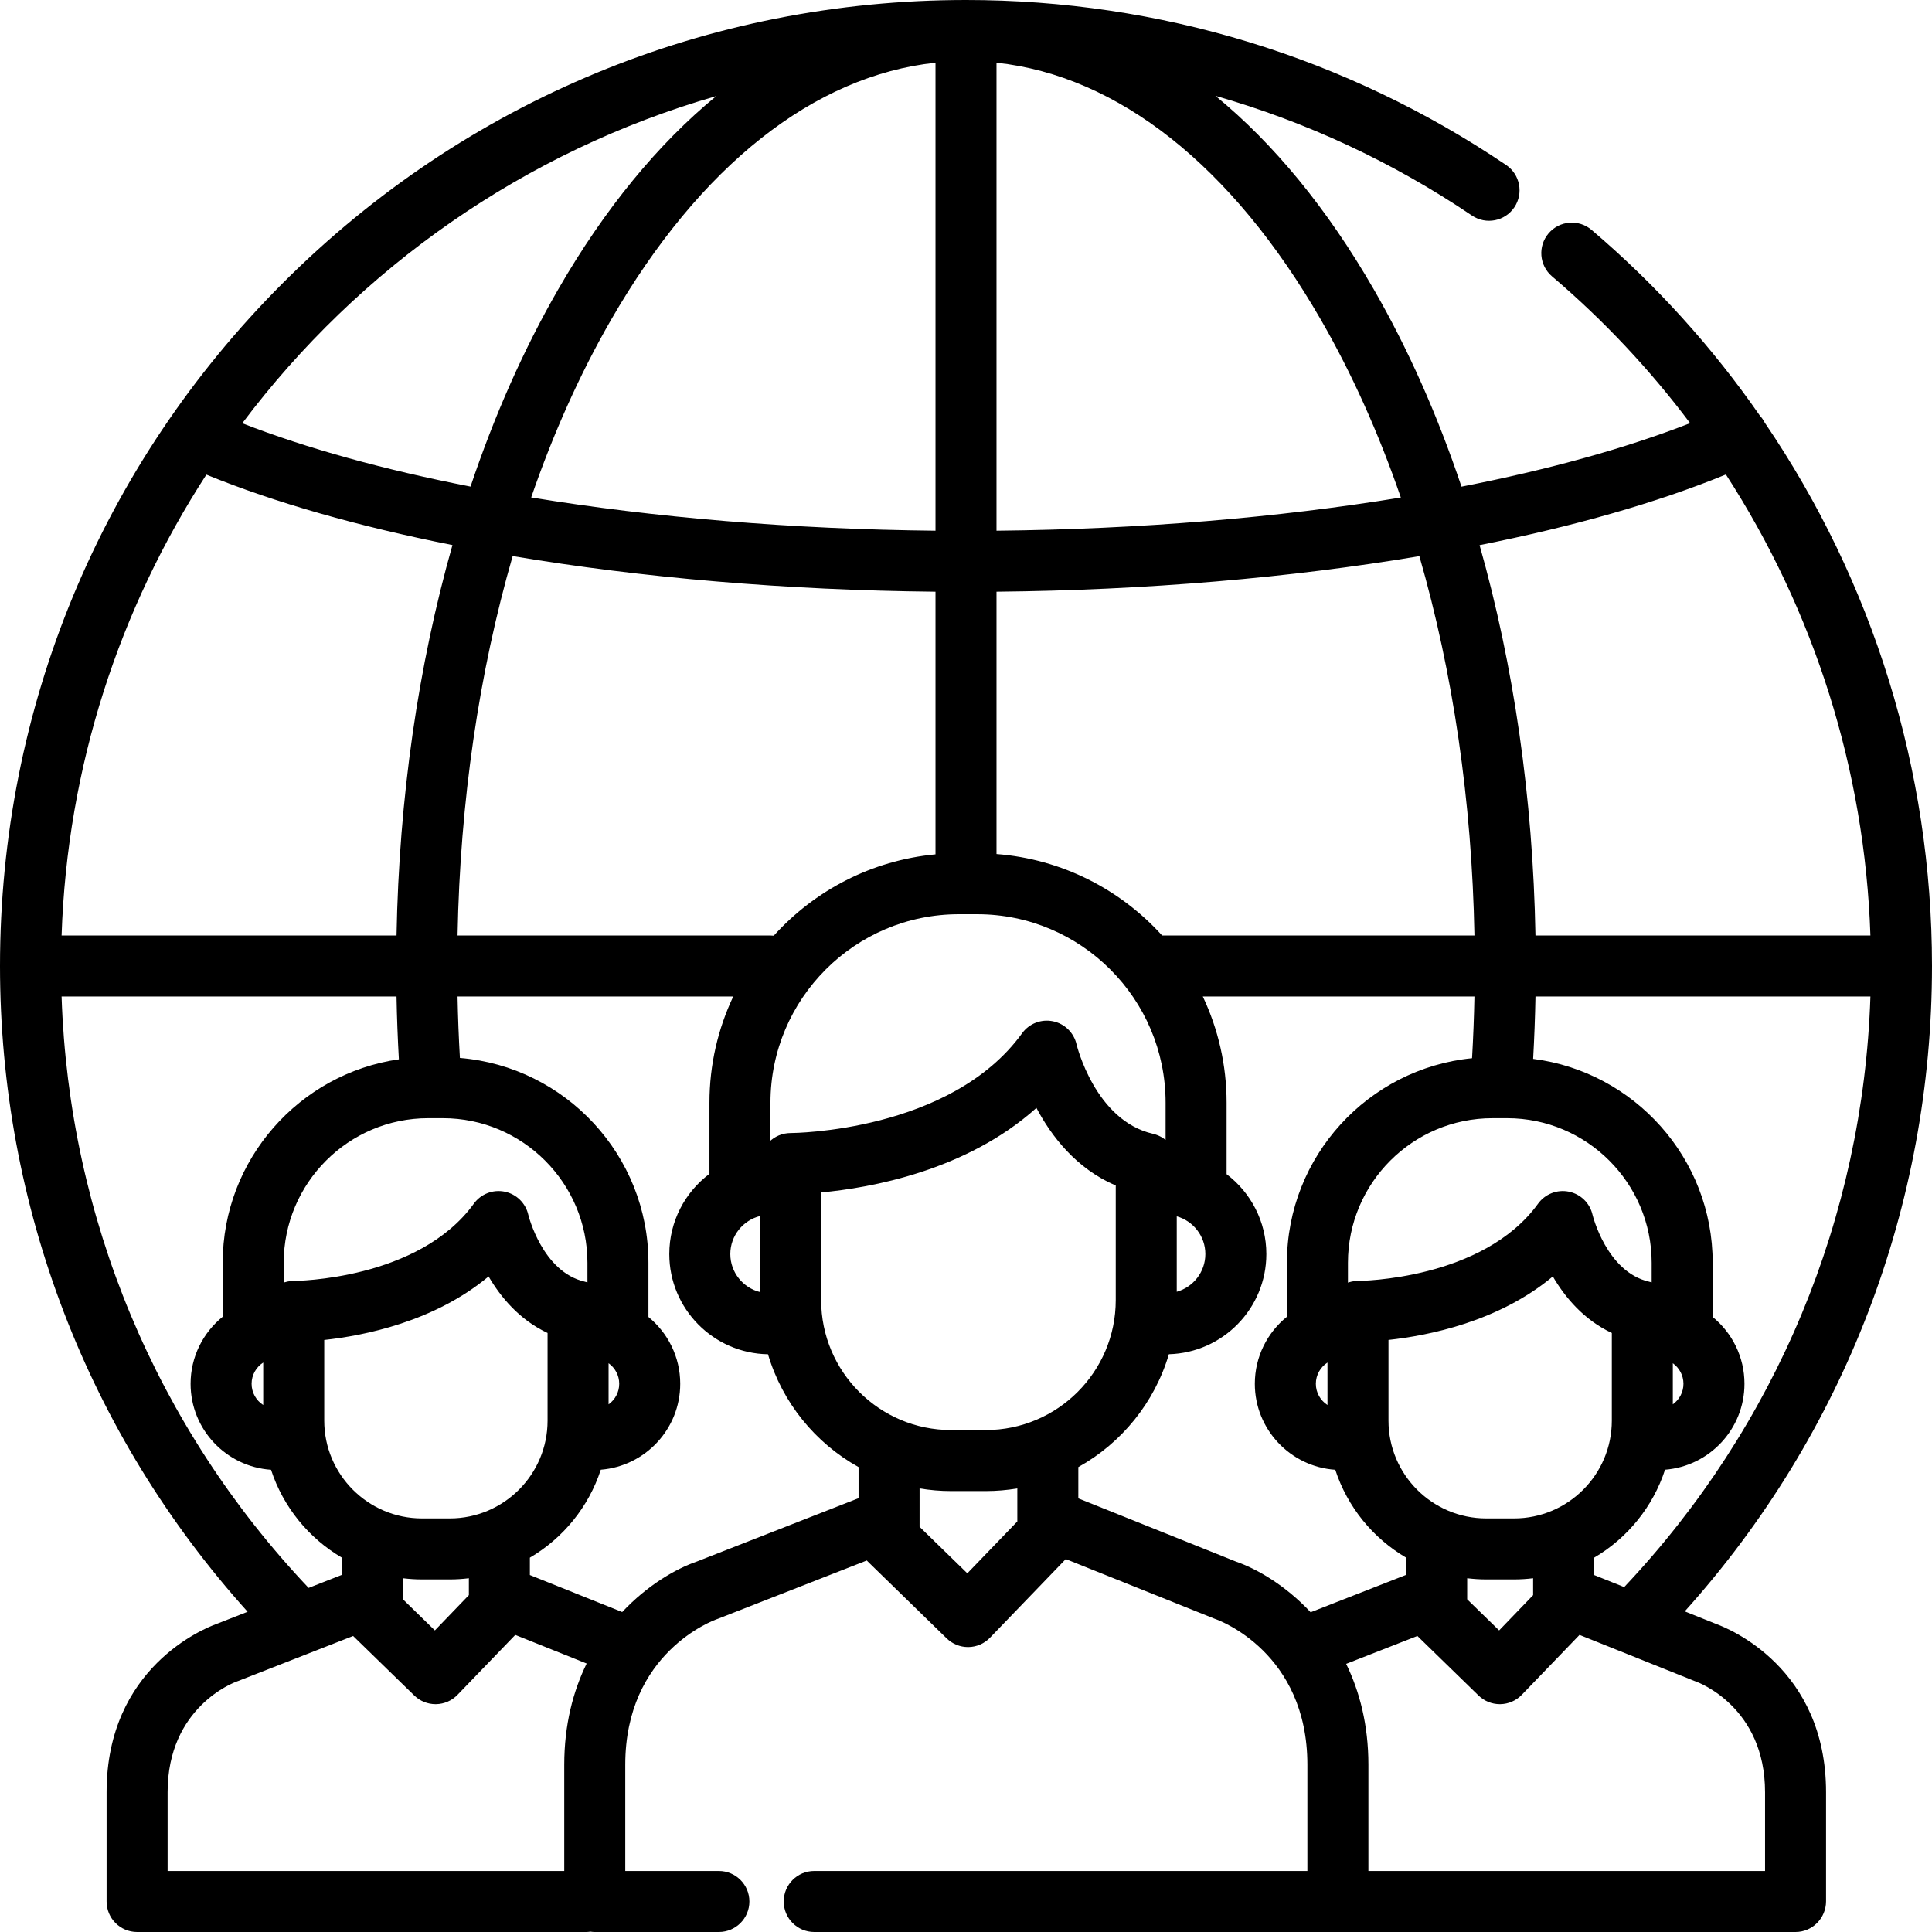
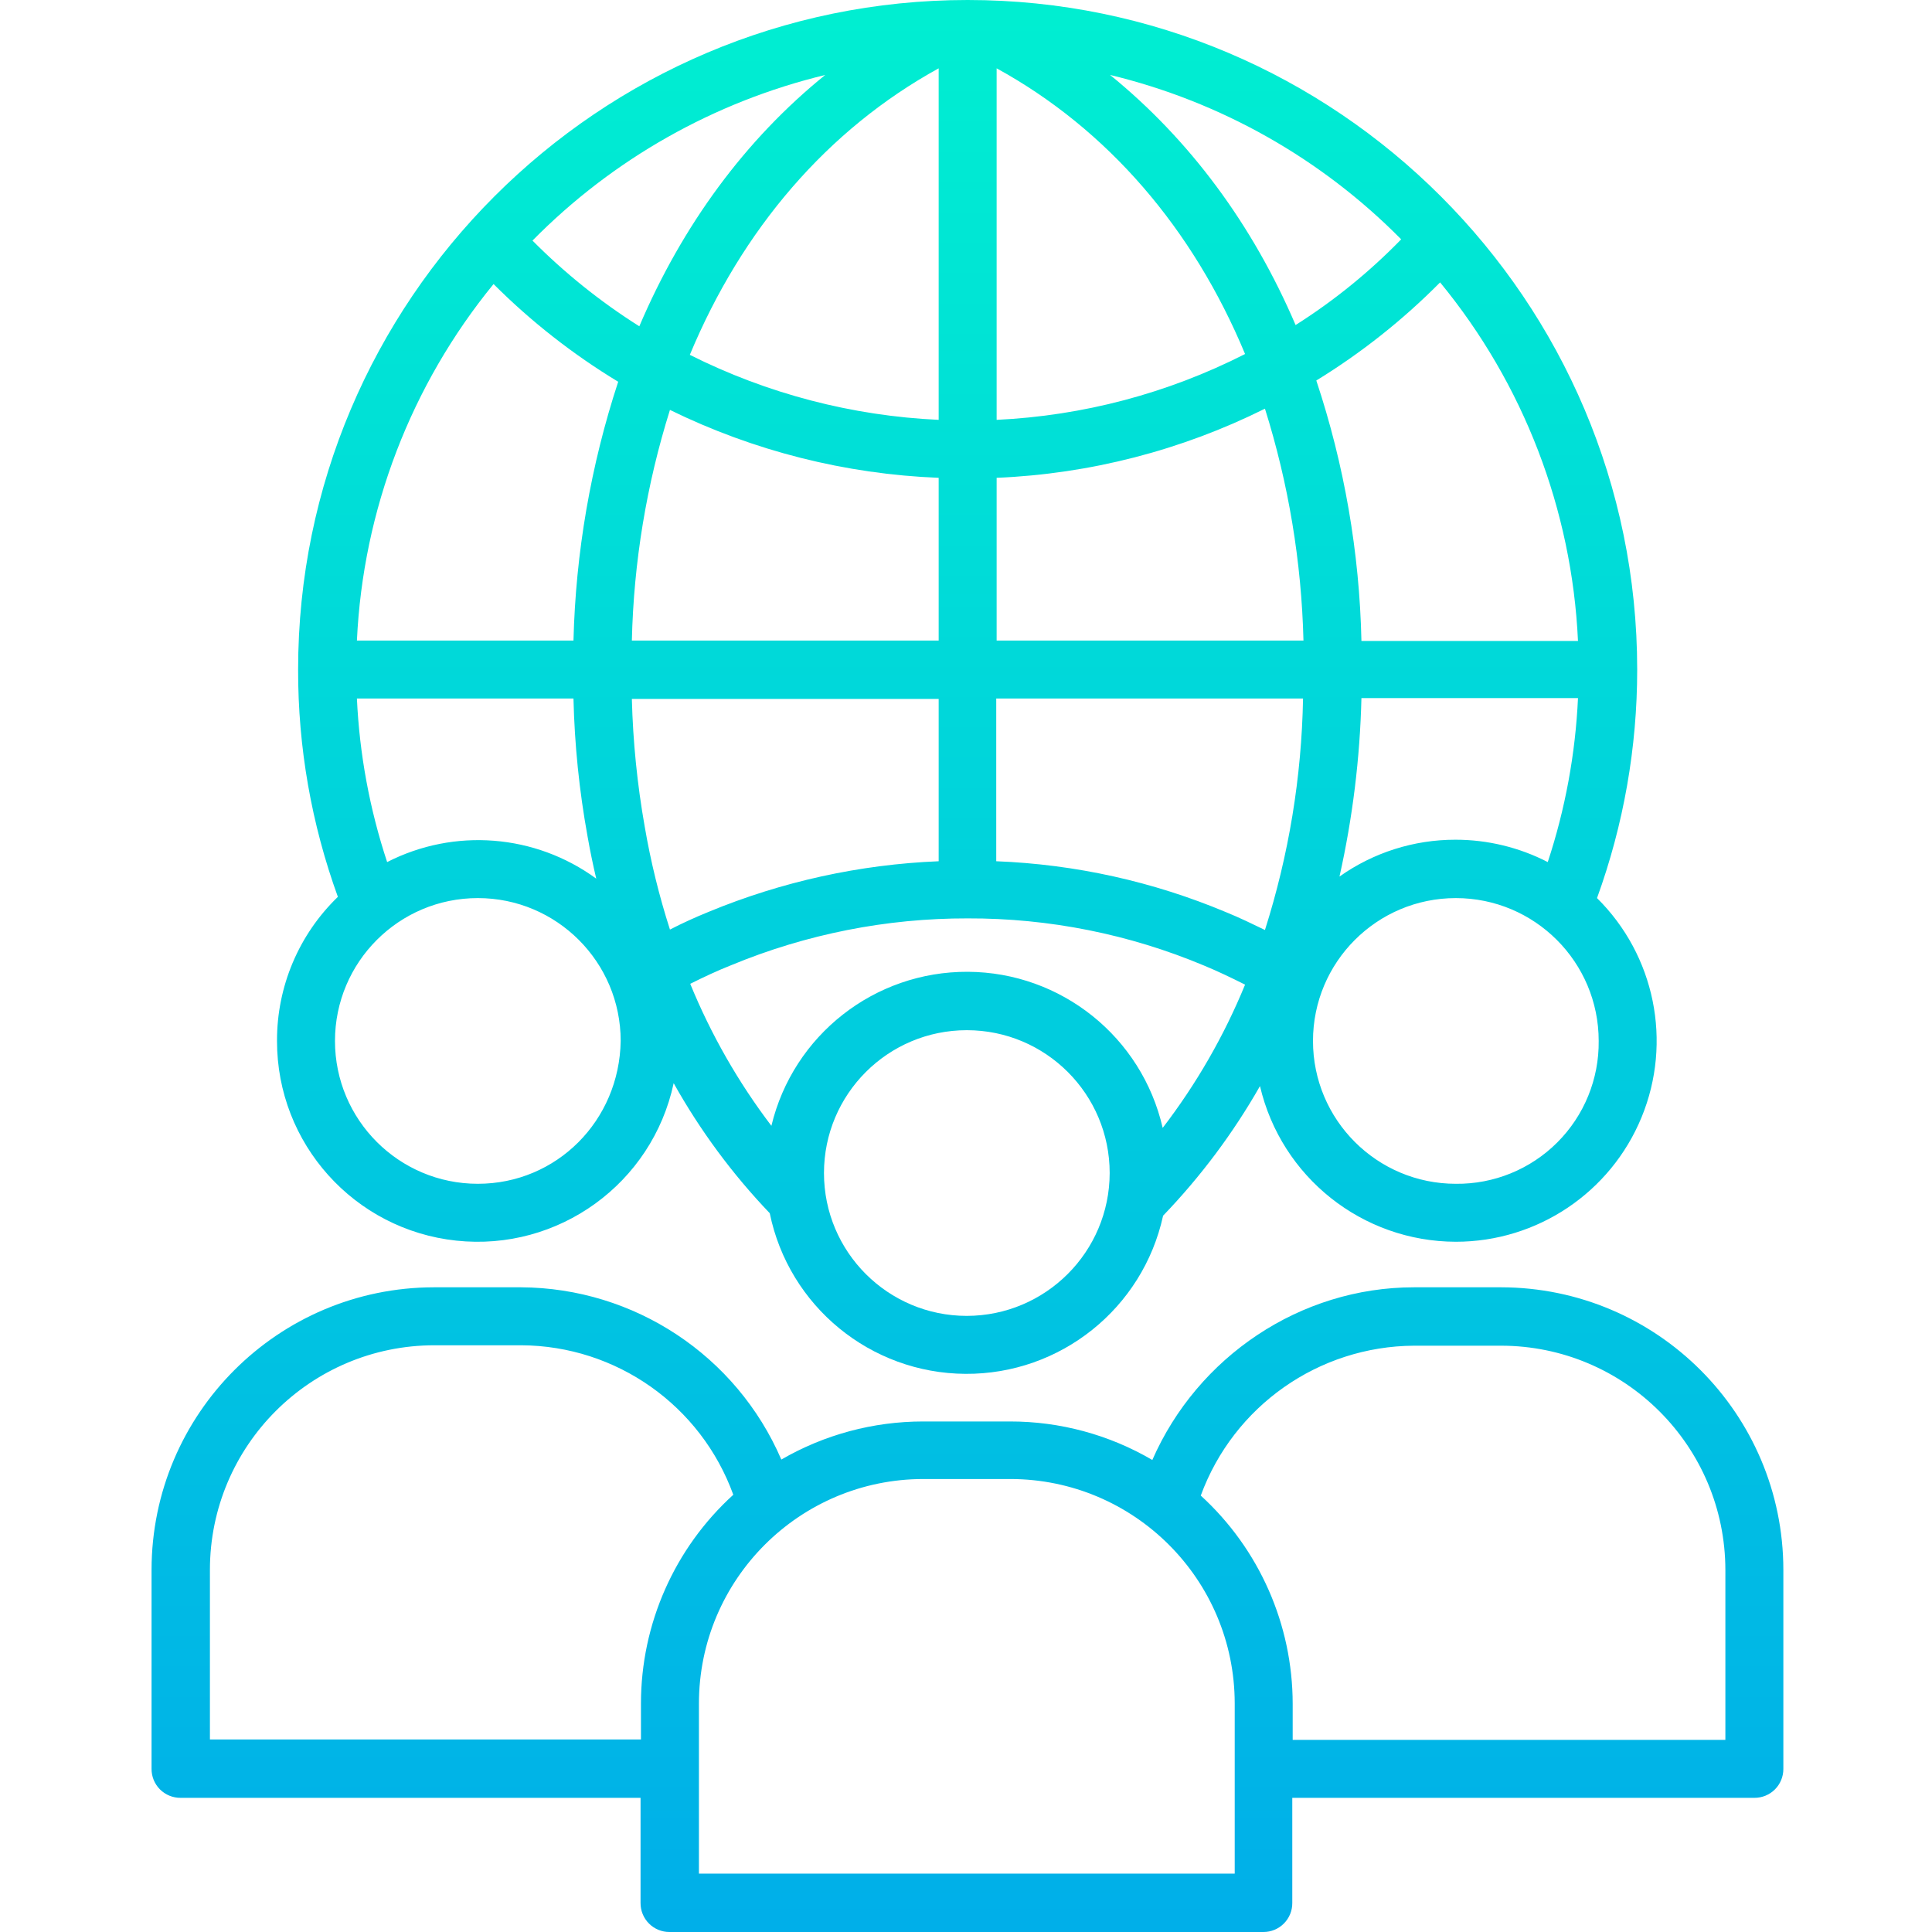
- <svg xmlns="http://www.w3.org/2000/svg" version="1.1" id="Layer_1" x="0px" y="0px" viewBox="0 0 512 512" style="enable-background:new 0 0 512 512;" xml:space="preserve">
-   <g>
-     <g>
-       <path d="M454.889,430.401l-8.412-3.373C488.78,379.97,512,319.526,512,256c0-51.971-15.712-101.977-44.339-144.014    c-0.347-0.683-0.777-1.298-1.277-1.835c-12.541-18.075-27.47-34.653-44.602-49.226c-3.401-2.893-8.502-2.481-11.395,0.92    c-2.893,3.401-2.481,8.504,0.919,11.396c13.744,11.691,25.977,24.759,36.589,38.902c-17.112,6.688-37.652,12.352-60.582,16.827    c-6.33-18.86-14.11-36.444-23.256-52.309c-12.327-21.385-26.506-38.605-41.959-51.27c24.051,6.876,46.962,17.53,67.987,31.733    c3.7,2.497,8.724,1.526,11.224-2.174c2.499-3.699,1.526-8.724-2.174-11.224C356.796,15.12,307.3,0,256,0    C187.619,0,123.333,26.628,74.982,74.982C26.628,123.333,0,187.621,0,256c0,63.608,23.252,124.06,65.624,171.135l-8.306,3.253    c-3.059,1.105-29.07,11.48-29.07,44.553v28.967c0,4.466,3.618,8.092,8.084,8.092h46.504h7.239h8.623h41.362h15.266    c0.39,0,0.771-0.037,1.146-0.091c0.376,0.054,0.756,0.091,1.146,0.091h32.894c4.466,0,8.084-3.618,8.084-8.084    c0-4.466-3.619-8.084-8.084-8.084h-24.81v-28.155c0-29.704,23.332-38.248,24.274-38.58c0.125-0.042,0.249-0.087,0.373-0.136    l39.368-15.418c0.085,0.092,0.165,0.188,0.255,0.276l20.922,20.378c1.511,1.47,3.536,2.293,5.641,2.293    c0.042,0,0.085,0,0.127-0.001c2.151-0.033,4.202-0.924,5.693-2.474l20.089-20.844l39.315,15.766    c0.143,0.058,0.237,0.094,0.383,0.142c0.993,0.349,24.328,8.896,24.328,38.598v28.155H287.34h-62.511h-9.051    c-4.466,0-8.084,3.619-8.084,8.084c0,4.466,3.619,8.084,8.084,8.084h9.051h62.511h67.215h0.001h0.001h10.314h7.238h8.625h41.36    h53.745c4.466,0,8.084-3.676,8.084-8.141v-28.918C483.925,441.995,458.11,431.572,454.889,430.401z M430.428,420.592l-7.969-3.196    v-4.6c8.807-5.165,15.576-13.438,18.792-23.306c11.761-0.929,21.051-10.776,21.051-22.771c0-7.134-3.288-13.51-8.423-17.708    v-14.368c0-27.702-20.788-50.625-47.58-54.027c0.305-5.481,0.516-11.003,0.618-16.532h88.765    C493.739,322.601,470.753,377.874,430.428,420.592z M401.242,402.393h-7.373c-14.285,0-25.906-11.621-25.906-25.904v-21.39h0    c10.531-1.143,29.184-4.824,43.555-16.826c3.219,5.521,8.2,11.492,15.63,14.979v23.236    C427.147,390.772,415.526,402.393,401.242,402.393z M406.292,418.247v4.482l-9.008,9.346l-8.464-8.243v-5.586    c1.657,0.199,3.34,0.314,5.05,0.314h7.373C402.953,418.561,404.634,418.446,406.292,418.247z M359.905,339.456    c-0.009,0-0.018,0-0.027,0c-0.278,0-0.554,0.015-0.825,0.042c-0.087,0.009-0.172,0.027-0.259,0.039    c-0.182,0.024-0.364,0.046-0.542,0.083c-0.122,0.024-0.239,0.061-0.359,0.092c-0.139,0.035-0.279,0.065-0.414,0.107    c-0.088,0.027-0.171,0.064-0.258,0.094v-5.269c0-21.126,17.187-38.312,38.313-38.312h3.866c21.125,0,38.309,17.186,38.309,38.312    v5.203c-0.152-0.049-0.306-0.087-0.462-0.126c-0.074-0.021-0.148-0.045-0.223-0.064c-11.27-2.563-14.956-17.604-14.983-17.718    c-0.701-3.098-3.152-5.498-6.265-6.134c-3.113-0.638-6.308,0.608-8.17,3.182C392.967,339.224,360.333,339.456,359.905,339.456z     M443.315,372.167v-10.894c1.702,1.215,2.818,3.202,2.818,5.448S445.017,370.952,443.315,372.167z M457.383,125.748    c23.417,36.176,36.826,78.29,38.297,122.167h-88.767c-0.656-36.389-5.741-71.486-14.808-103.449    C416.96,139.529,439.121,133.22,457.383,125.748z M390.743,247.917h-82.741c-0.009-0.001-0.017,0-0.025,0    c-11.029-12.192-26.533-20.247-43.893-21.587v-69.52c39.671-0.395,77.954-3.694,112.062-9.427    C385.071,178.295,390.08,212.429,390.743,247.917z M319.43,332.335c0,4.755-3.212,8.764-7.579,9.997v-19.997    C316.218,323.57,319.43,327.58,319.43,332.335z M264.084,16.617c32.171,3.436,62.439,27.306,85.965,68.118    c8.256,14.321,15.345,30.143,21.189,47.115c-32.594,5.337-69.173,8.409-107.155,8.79V16.617z M258.957,242.28    c27.537,0,49.939,22.404,49.939,49.942v9.879c-0.054-0.043-0.111-0.081-0.166-0.124c-0.117-0.092-0.236-0.182-0.359-0.267    c-0.095-0.066-0.193-0.127-0.291-0.189c-0.121-0.077-0.241-0.153-0.367-0.223c-0.115-0.065-0.234-0.122-0.352-0.181    c-0.113-0.056-0.225-0.113-0.341-0.165c-0.142-0.063-0.289-0.115-0.434-0.17c-0.101-0.038-0.201-0.077-0.303-0.111    c-0.163-0.054-0.331-0.097-0.498-0.14c-0.074-0.021-0.147-0.046-0.223-0.064c-15.357-3.492-20.222-23.515-20.263-23.689    c-0.701-3.098-3.152-5.498-6.265-6.134c-3.112-0.64-6.308,0.608-8.17,3.182c-18.931,26.172-60.75,26.44-61.302,26.44    c-0.001,0-0.002,0-0.002,0c-0.011,0-0.019,0-0.029,0c-0.278,0-0.554,0.014-0.825,0.041c-0.085,0.01-0.167,0.027-0.252,0.039    c-0.183,0.025-0.369,0.047-0.549,0.083c-0.115,0.024-0.227,0.06-0.342,0.088c-0.144,0.036-0.291,0.068-0.431,0.111    c-0.131,0.041-0.257,0.094-0.385,0.141c-0.117,0.043-0.239,0.081-0.355,0.129c-0.148,0.063-0.289,0.137-0.43,0.206    c-0.092,0.045-0.185,0.084-0.275,0.133c-0.146,0.078-0.282,0.168-0.422,0.254c-0.08,0.051-0.164,0.096-0.244,0.149    c-0.13,0.088-0.253,0.186-0.379,0.282c-0.081,0.061-0.165,0.117-0.244,0.182c-0.074,0.061-0.143,0.13-0.216,0.194v-10.077    c0-27.538,22.402-49.941,49.939-49.941H258.957z M121.257,247.916c0.663-35.494,5.674-69.635,14.601-100.55    c34.156,5.741,72.48,9.047,112.058,9.445v69.602c-16.947,1.587-32.054,9.589-42.859,21.557c-0.294-0.032-0.593-0.053-0.896-0.053    H121.257z M201.447,322.252v20.166c-4.533-1.121-7.906-5.209-7.906-10.083C193.54,327.462,196.914,323.374,201.447,322.252z     M247.916,16.617v124.023c-37.892-0.384-74.5-3.468-107.146-8.815c5.843-16.962,12.929-32.774,21.181-47.09    C185.477,43.923,215.745,20.053,247.916,16.617z M189.813,25.462c-15.418,12.66-29.567,29.853-41.871,51.198    c-9.143,15.861-16.92,33.437-23.249,52.292c-22.901-4.469-43.408-10.12-60.488-16.782    C95.167,70.985,139.067,40.054,189.813,25.462z M54.69,125.786c18.216,7.444,40.381,13.729,65.212,18.661    c-9.073,31.967-14.158,67.072-14.816,103.469H16.32C17.815,203.01,31.71,161.193,54.69,125.786z M106.783,418.248    c1.657,0.199,3.34,0.313,5.05,0.313h7.374c1.708,0,3.391-0.114,5.047-0.314v4.481l-9.006,9.346l-8.465-8.243V418.248z     M119.207,402.393h-7.374c-14.285,0-25.906-11.621-25.906-25.905v-21.38c10.529-1.139,29.175-4.826,43.555-16.835    c3.22,5.522,8.2,11.494,15.629,14.981v23.235C145.11,390.772,133.49,402.393,119.207,402.393z M140.008,321.938    c-0.701-3.098-3.152-5.498-6.265-6.134c-3.113-0.638-6.309,0.608-8.169,3.182c-14.65,20.249-47.31,20.471-47.704,20.471    c-0.01,0-0.018,0-0.027,0c-0.278,0-0.554,0.014-0.825,0.041c-0.085,0.01-0.167,0.027-0.252,0.039    c-0.183,0.024-0.369,0.047-0.549,0.083c-0.115,0.024-0.227,0.06-0.342,0.088c-0.144,0.036-0.29,0.068-0.431,0.111    c-0.087,0.027-0.169,0.064-0.255,0.094v-5.269c0-21.126,17.186-38.313,38.312-38.313h3.867c21.125,0,38.309,17.187,38.309,38.313    v5.204h-0.002c-0.155-0.051-0.316-0.089-0.474-0.13c-0.071-0.018-0.14-0.043-0.212-0.06    C143.721,337.095,140.035,322.051,140.008,321.938z M16.319,264.084h88.765c0.101,5.568,0.316,11.129,0.623,16.645    c-26.361,3.791-46.689,26.519-46.689,53.914v14.305c-5.185,4.196-8.51,10.6-8.51,17.771c0,12.084,9.433,21.983,21.32,22.785    c3.216,9.862,9.982,18.128,18.786,23.292v4.553l-8.831,3.458C41.322,378.056,18.263,322.727,16.319,264.084z M69.757,361.093    v11.252c-1.85-1.192-3.081-3.266-3.081-5.624C66.676,364.361,67.907,362.287,69.757,361.093z M149.532,467.678v28.154h-9.474    H98.697h-8.623h-7.238H44.417v-20.891c0-22.539,17.62-29.071,18.305-29.314c0.125-0.042,0.25-0.087,0.373-0.136l30.491-11.941    l16.202,15.78c1.51,1.471,3.534,2.293,5.64,2.293c0.042,0,0.085,0,0.128-0.001c2.151-0.033,4.201-0.924,5.692-2.474l15.304-15.882    l18.917,7.585C151.882,448.192,149.532,457.083,149.532,467.678z M227.53,397.036l-42.908,16.803    c-5.464,1.88-13.026,6.217-19.734,13.369l-24.467-9.812v-4.598c8.809-5.166,15.577-13.439,18.793-23.308    c11.762-0.929,21.053-10.776,21.053-22.771c0-7.134-3.289-13.51-8.424-17.708v-14.368c0-28.519-22.03-51.974-49.963-54.279    c-0.308-5.393-0.521-10.833-0.624-16.281h73.06c-4.036,8.543-6.304,18.078-6.304,28.137v18.864    c-6.457,4.851-10.642,12.57-10.642,21.251c0,14.51,11.697,26.334,26.157,26.556c3.794,12.814,12.533,23.52,24.001,29.899V397.036z     M161.279,372.168V361.27c1.703,1.216,2.82,3.203,2.82,5.45S162.982,370.953,161.279,372.168z M269.601,402.678    c0,0.011,0,0.022,0,0.03v0.49l-13.246,13.745l-12.657-12.328v-10.172c2.715,0.453,5.499,0.7,8.342,0.7h9.222    c2.841,0,5.624-0.247,8.339-0.698V402.678z M261.262,378.976h-9.222c-18.982,0-34.425-15.442-34.425-34.424v-28.542    c12.902-1.188,38.414-5.673,57.049-22.402c3.933,7.443,10.526,16.084,21.02,20.566v30.377    C295.683,363.534,280.242,378.976,261.262,378.976z M347.334,427.263c-6.707-7.17-14.278-11.522-19.754-13.412l-41.812-16.769    v-8.292c11.471-6.38,20.208-17.089,24.001-29.907c14.307-0.396,25.827-12.149,25.827-26.547c0-8.631-4.14-16.311-10.534-21.167    v-18.948c0-10.058-2.267-19.594-6.304-28.137h71.983c-0.105,5.47-0.319,10.932-0.631,16.351    c-27.506,2.729-49.06,25.998-49.06,54.208v14.307c-5.184,4.195-8.508,10.599-8.508,17.77c0,12.085,9.433,21.984,21.32,22.785    c3.216,9.862,9.983,18.128,18.787,23.292v4.553L347.334,427.263z M351.795,361.093v11.252c-1.851-1.192-3.081-3.266-3.081-5.624    C348.714,364.361,349.945,362.286,351.795,361.093z M467.757,495.832h-45.661h-41.36h-8.625h-7.238h-2.232v-28.155    c0-10.552-2.329-19.413-5.893-26.736l18.876-7.392l16.2,15.78c1.51,1.471,3.534,2.294,5.641,2.294c0.042,0,0.085,0,0.127-0.001    c2.151-0.033,4.201-0.924,5.693-2.474l15.305-15.882l30.426,12.2c0.142,0.058,0.221,0.088,0.368,0.138    c0.75,0.266,18.374,6.799,18.374,29.338V495.832z" />
-     </g>
-   </g>
-   <g>
- </g>
-   <g>
- </g>
-   <g>
- </g>
-   <g>
- </g>
-   <g>
- </g>
-   <g>
- </g>
-   <g>
- </g>
-   <g>
- </g>
-   <g>
- </g>
-   <g>
- </g>
-   <g>
- </g>
-   <g>
- </g>
-   <g>
- </g>
-   <g>
- </g>
-   <g>
- </g>
+ <svg xmlns="http://www.w3.org/2000/svg" xmlns:xlink="http://www.w3.org/1999/xlink" height="466pt" viewBox="-36 0 466 466.6" width="466pt">
+   <linearGradient id="a">
+     <stop offset="0" stop-color="#00efd1" />
+     <stop offset="1" stop-color="#00acea" />
+   </linearGradient>
+   <linearGradient id="b" gradientTransform="matrix(1 0 0 -1 -58.5998 491.3)" gradientUnits="userSpaceOnUse" x1="255.95" x2="255.95" xlink:href="#a" y1="494.856" y2="4.72" />
+   <linearGradient id="c" gradientTransform="matrix(1 0 0 -1 -58.5998 491.3)" gradientUnits="userSpaceOnUse" x1="255.8" x2="255.8" xlink:href="#a" y1="494.856" y2="4.72" />
+   <path d="m326.199 310.898h-21c-27.5 0-52.301 16.801-63.199 41.703-10.434-6.109-22.309-9.32-34.398-9.301h-21c-12.012.008-23.809 3.18-34.203 9.199-10.832-25.137-35.527-41.469-62.898-41.602h-21c-37.645.047-68.152 30.555-68.199 68.203v48.098c-.012 1.859.723 3.648 2.035 4.965 1.316 1.312 3.105 2.047 4.965 2.035h111.098v25.402c-.012 1.859.723 3.645 2.039 4.961s3.102 2.051 4.961 2.039h143.402c1.859.012 3.648-.723 4.961-2.039 1.316-1.316 2.051-3.102 2.039-4.961v-25.402h111.598c1.863.012 3.648-.723 4.965-2.035 1.316-1.316 2.047-3.105 2.035-4.965v-48.098c-.043-37.648-30.551-68.156-68.199-68.203zm-311.801 109.301v-41.098c.027-29.926 24.277-54.18 54.203-54.203h21c22.941.121 43.379 14.531 51.199 36.102-14.203 12.91-22.297 31.207-22.301 50.398v8.703h-104.102zm247.5 32.301h-129.398v-41.102c.023-29.922 24.277-54.176 54.199-54.199h21c29.926.023 54.176 24.277 54.199 54.199zm118.5-32.301h-104.5v-8.699c-.012-19.141-8.066-37.395-22.199-50.301 7.93-21.633 28.461-36.062 51.5-36.199h21c29.926.023 54.176 24.277 54.199 54.199zm0 0" fill="url(#b)" />
+   <path d="m30.602 251.398c-.035 24.793 18.656 45.605 43.305 48.23 24.652 2.625 47.309-13.785 52.492-38.027 6.379 11.402 14.172 21.953 23.203 31.398 4.605 22.473 24.316 38.656 47.254 38.801 22.941.145 42.852-15.789 47.746-38.199 9.066-9.426 16.926-19.938 23.398-31.301 5.137 21.988 24.719 37.555 47.301 37.598 19.668 0 37.387-11.879 44.859-30.074 7.477-18.191 3.227-39.094-10.762-52.926 6.426-17.691 9.707-36.375 9.703-55.199 0-89.098-72.5-161.699-161.703-161.699-89.199 0-161.699 72.602-161.699 161.699-.039 18.723 3.211 37.305 9.602 54.902-9.438 9.113-14.746 21.68-14.699 34.797zm48.5 34.5c-19.055 0-34.5-15.445-34.5-34.5 0-19.051 15.445-34.5 34.5-34.5 19.051 0 34.5 15.449 34.5 34.5-.301 19.301-15.5 34.5-34.5 34.5zm-29.203-131.199c1.465-31.5 13.039-61.691 33-86.098 9.051 9.047 19.156 16.973 30.102 23.598-6.629 20.195-10.266 41.254-10.801 62.5zm75.602-55.699c20.258 9.922 42.363 15.508 64.898 16.398v39.301h-74.098c.438-18.906 3.535-37.656 9.199-55.699zm186-30.801c20.16 24.516 31.84 54.895 33.301 86.602h-52.301c-.469-21.395-4.145-42.598-10.898-62.902 10.879-6.672 20.918-14.629 29.898-23.699zm-114.102 153.602c19.605-.066 39.023 3.809 57.102 11.398 3.398 1.402 6.699 3 9.898 4.602-5.07 12.363-11.762 24-19.898 34.598-5.031-21.965-24.516-37.578-47.051-37.699-22.535-.117-42.188 15.289-47.449 37.199-8.004-10.527-14.59-22.059-19.602-34.297 3.203-1.602 6.602-3.203 9.902-4.5 18.102-7.5 37.508-11.344 57.098-11.301zm71.801 2.801c-3.098-1.5-6.199-3-9.398-4.301-17.613-7.395-36.414-11.559-55.5-12.301v-39.301h74.098c-.348 18.98-3.445 37.809-9.199 55.902zm9.301-69.902h-74.102v-39.301c22.535-.945 44.617-6.637 64.801-16.699 5.699 18.141 8.828 36.992 9.301 56zm-74.102-53.301v-84.898c26.801 14.699 47.402 38.699 60 69-18.648 9.488-39.098 14.906-60 15.898zm-14 0c-20.91-.957-41.387-6.309-60.098-15.699 12.598-30.301 33.199-54.398 60.098-69.199zm0 67.301v39.301c-19.07.777-37.859 4.906-55.5 12.199-3.199 1.301-6.297 2.699-9.398 4.301-2.617-8.145-4.656-16.465-6.102-24.898-1.797-10.176-2.832-20.473-3.098-30.801h74.098zm6.801 149.102c-19.055 0-34.5-15.445-34.5-34.5 0-19.055 15.445-34.5 34.5-34.5 19.055 0 34.5 15.445 34.5 34.5-.035 19.039-15.461 34.461-34.5 34.5zm152.602-66.402c.102 9.184-3.504 18.016-9.996 24.508-6.492 6.492-15.324 10.094-24.504 9.992-19.055 0-34.5-15.445-34.5-34.5 0-19.051 15.445-34.5 34.5-34.5 19.055 0 34.5 15.449 34.5 34.5zm-34.602-48.598c-10.031-.012-19.816 3.098-28 8.898 3.172-14.156 4.949-28.594 5.301-43.098h52.301c-.621 13.469-3.074 26.793-7.301 39.598-6.895-3.551-14.543-5.402-22.301-5.398zm-13.098-145c-7.66 7.875-16.219 14.824-25.5 20.699-10.402-24.301-25.602-44.801-44.801-60.398 26.672 6.426 51.023 20.176 70.301 39.699zm-139.102-39.699c-19.301 15.598-34.5 36.297-44.898 60.699-9.355-5.902-18.012-12.848-25.801-20.699 19.379-19.664 43.867-33.52 70.699-40zm-113.102 150.598h52.301c.266 11.172 1.402 22.305 3.402 33.301.598 3.398 1.297 6.801 2.098 10.199-14.727-10.758-34.262-12.305-50.5-4-4.223-12.77-6.68-26.062-7.301-39.5zm0 0" fill="url(#c)" />
</svg>
